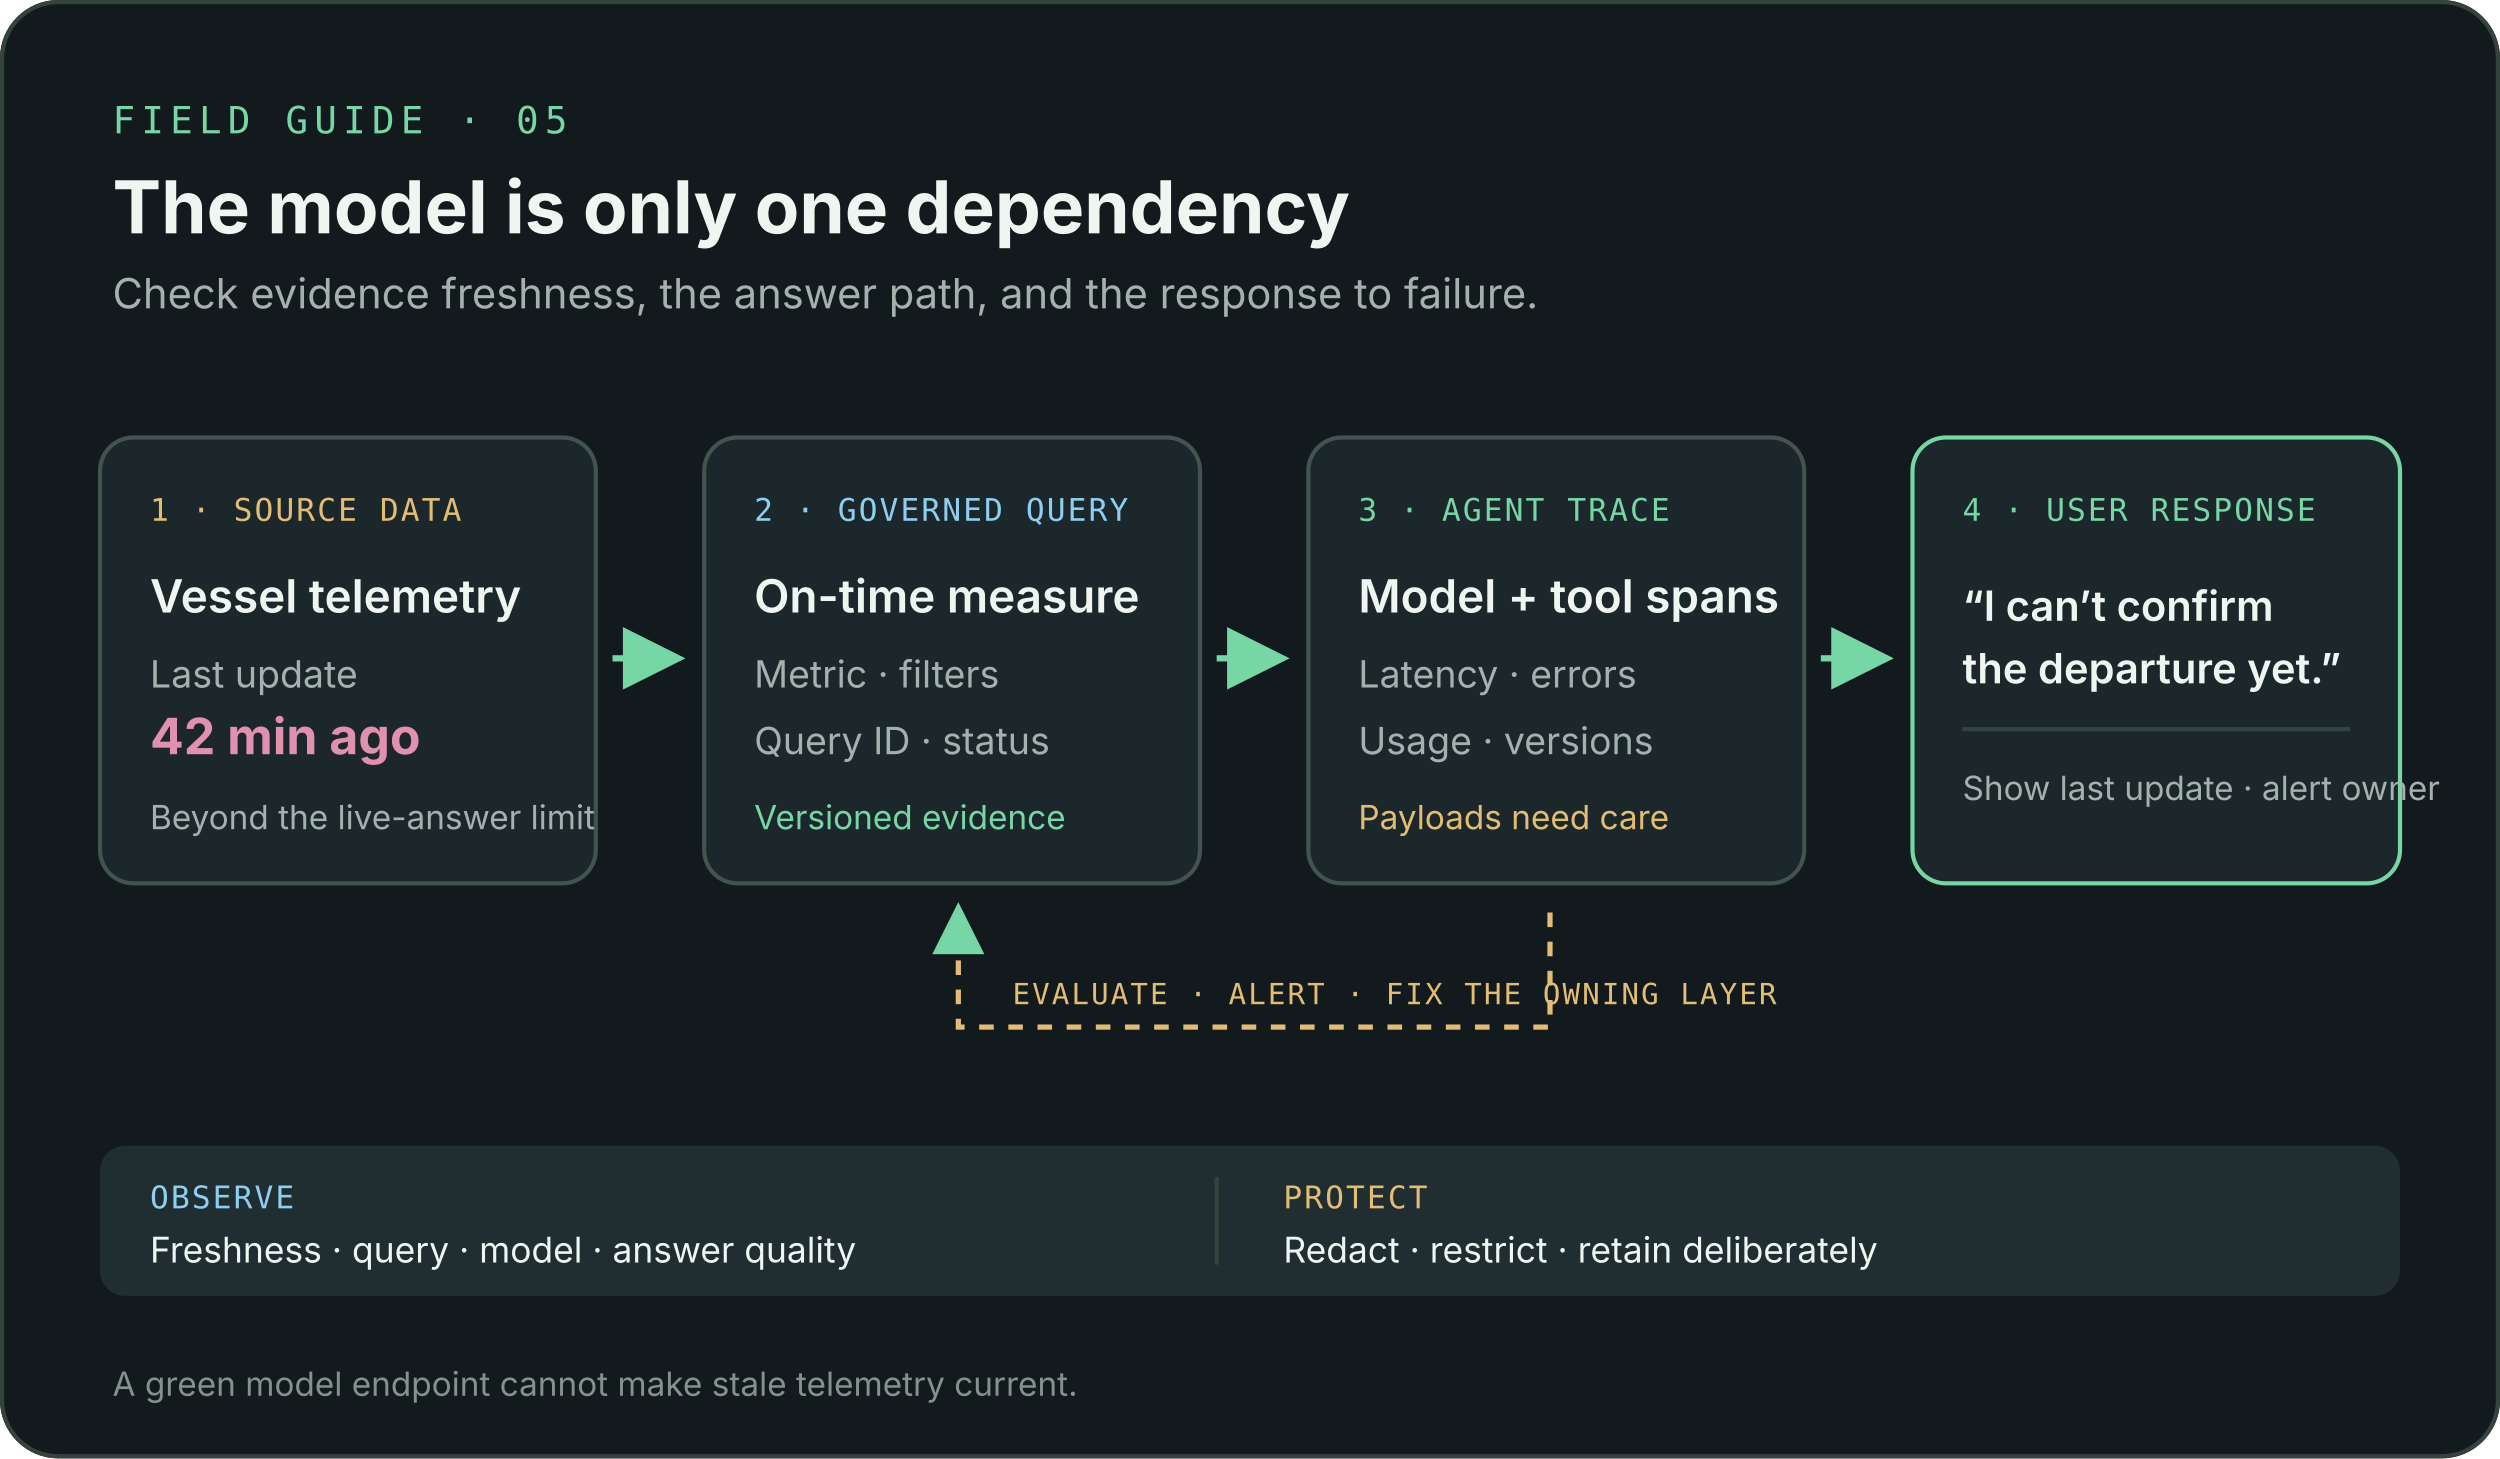
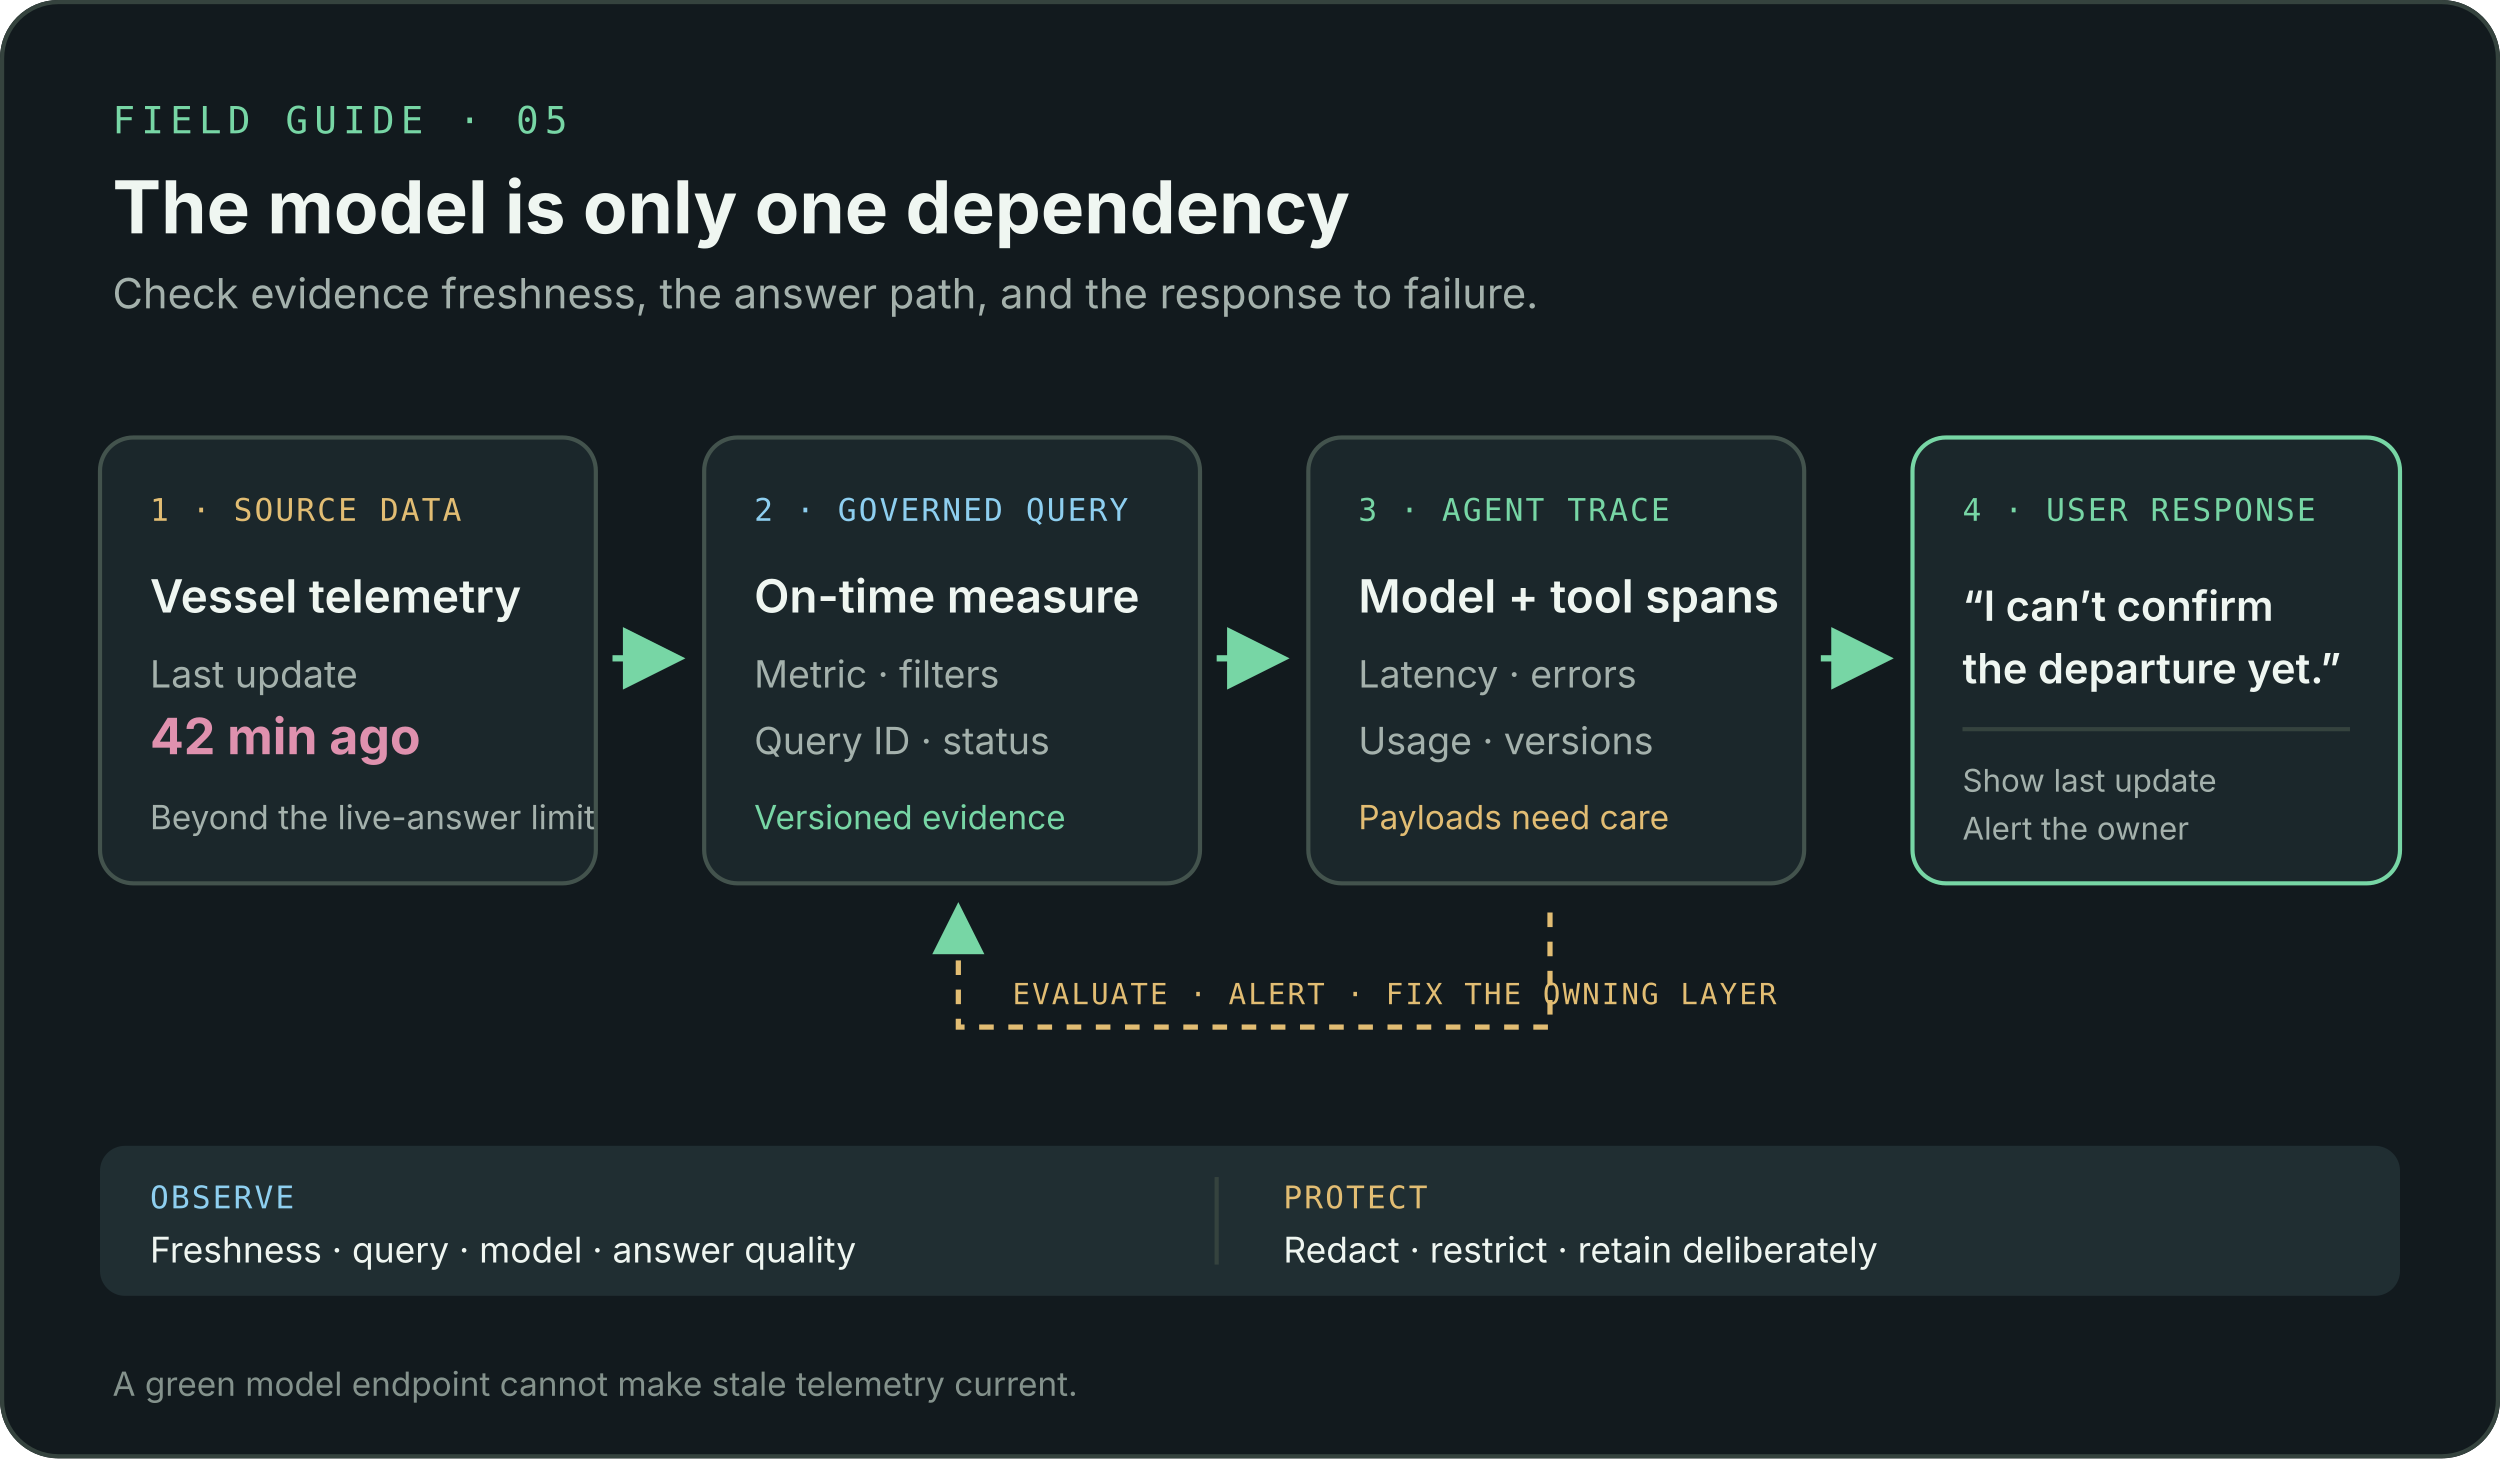
<svg xmlns="http://www.w3.org/2000/svg" width="1200" height="700" viewBox="0 0 1200 700" role="img" aria-labelledby="title desc">
  <defs>
    <marker id="arrow" markerWidth="10" markerHeight="10" refX="8" refY="5" orient="auto">
      <path d="M0 0 10 5 0 10Z" fill="#77d6a5" />
    </marker>
    <style>
      .sans { font-family: -apple-system, BlinkMacSystemFont, "Segoe UI", sans-serif; }
      .mono { font-family: ui-monospace, SFMono-Regular, Menlo, monospace; }
    </style>
  </defs>
  <rect width="1200" height="700" rx="28" fill="#121a1e" />
  <rect x="1" y="1" width="1198" height="698" rx="27" fill="none" stroke="#35433e" stroke-width="2" />
  <text x="54" y="64" class="mono" font-size="18" letter-spacing="3" fill="#77d6a5">FIELD GUIDE · 05</text>
  <text x="54" y="112" class="sans" font-size="35" font-weight="700" fill="#eff6f1">The model is only one dependency</text>
  <text x="54" y="148" class="sans" font-size="20" fill="#a4b1ac">Check evidence freshness, the answer path, and the response to failure.</text>
  <rect x="48" y="210" width="238" height="214" rx="16" fill="#1b272b" stroke="#43534d" stroke-width="2" />
  <text x="72" y="250" class="mono" font-size="15" letter-spacing="1" fill="#e2bd73">1 · SOURCE DATA</text>
  <text x="72" y="294" class="sans" font-size="22" font-weight="600" fill="#eff6f1">Vessel telemetry</text>
  <text x="72" y="330" class="sans" font-size="18" fill="#a4b1ac">Last update</text>
  <text x="72" y="362" class="sans" font-size="24" font-weight="700" fill="#df91ae">42 min ago</text>
  <text x="72" y="398" class="sans" font-size="16" fill="#a4b1ac">Beyond the live-answer limit</text>
  <path d="M294 316h29" stroke="#77d6a5" stroke-width="3" marker-end="url(#arrow)" />
  <rect x="338" y="210" width="238" height="214" rx="16" fill="#1b272b" stroke="#43534d" stroke-width="2" />
  <text x="362" y="250" class="mono" font-size="15" letter-spacing="1" fill="#8ecff0">2 · GOVERNED QUERY</text>
  <text x="362" y="294" class="sans" font-size="22" font-weight="600" fill="#eff6f1">On-time measure</text>
  <text x="362" y="330" class="sans" font-size="18" fill="#a4b1ac">Metric · filters</text>
  <text x="362" y="362" class="sans" font-size="18" fill="#a4b1ac">Query ID · status</text>
  <text x="362" y="398" class="sans" font-size="16" fill="#77d6a5">Versioned evidence</text>
  <path d="M584 316h29" stroke="#77d6a5" stroke-width="3" marker-end="url(#arrow)" />
  <rect x="628" y="210" width="238" height="214" rx="16" fill="#1b272b" stroke="#43534d" stroke-width="2" />
  <text x="652" y="250" class="mono" font-size="15" letter-spacing="1" fill="#77d6a5">3 · AGENT TRACE</text>
  <text x="652" y="294" class="sans" font-size="22" font-weight="600" fill="#eff6f1">Model + tool spans</text>
  <text x="652" y="330" class="sans" font-size="18" fill="#a4b1ac">Latency · errors</text>
  <text x="652" y="362" class="sans" font-size="18" fill="#a4b1ac">Usage · versions</text>
  <text x="652" y="398" class="sans" font-size="16" fill="#e2bd73">Payloads need care</text>
  <path d="M874 316h29" stroke="#77d6a5" stroke-width="3" marker-end="url(#arrow)" />
  <rect x="918" y="210" width="234" height="214" rx="16" fill="#1b272b" stroke="#77d6a5" stroke-width="2" />
  <text x="942" y="250" class="mono" font-size="15" letter-spacing="1" fill="#77d6a5">4 · USER RESPONSE</text>
  <text x="942" y="298" class="sans" font-size="20" font-weight="600" fill="#eff6f1">“I can’t confirm</text>
  <text x="942" y="328" class="sans" font-size="20" font-weight="600" fill="#eff6f1">the departure yet.”</text>
  <path d="M942 350h186" stroke="#35433e" stroke-width="2" />
-   <text x="942" y="384" class="sans" font-size="16" fill="#a4b1ac">Show last update · alert owner</text>
+   <text x="942" y="380" class="sans" font-size="15" fill="#a4b1ac">Show last update</text>
+   <text x="942" y="403" class="sans" font-size="15" fill="#a4b1ac">Alert the owner</text>
  <path d="M744 438v55H460v-55" fill="none" stroke="#e2bd73" stroke-width="2.5" stroke-dasharray="7 7" marker-end="url(#arrow)" />
  <text x="486" y="482" class="mono" font-size="14" letter-spacing="1" fill="#e2bd73">EVALUATE · ALERT · FIX THE OWNING LAYER</text>
  <rect x="48" y="550" width="1104" height="72" rx="12" fill="#202e32" />
  <text x="72" y="580" class="mono" font-size="15" letter-spacing="1" fill="#8ecff0">OBSERVE</text>
  <text x="72" y="606" class="sans" font-size="17" fill="#eff6f1">Freshness · query · model · answer quality</text>
  <path d="M584 565v42" stroke="#35433e" stroke-width="2" />
  <text x="616" y="580" class="mono" font-size="15" letter-spacing="1" fill="#e2bd73">PROTECT</text>
  <text x="616" y="606" class="sans" font-size="17" fill="#eff6f1">Redact · restrict · retain deliberately</text>
  <text x="54" y="670" class="sans" font-size="16" fill="#84928c">A green model endpoint cannot make stale telemetry current.</text>
</svg>
